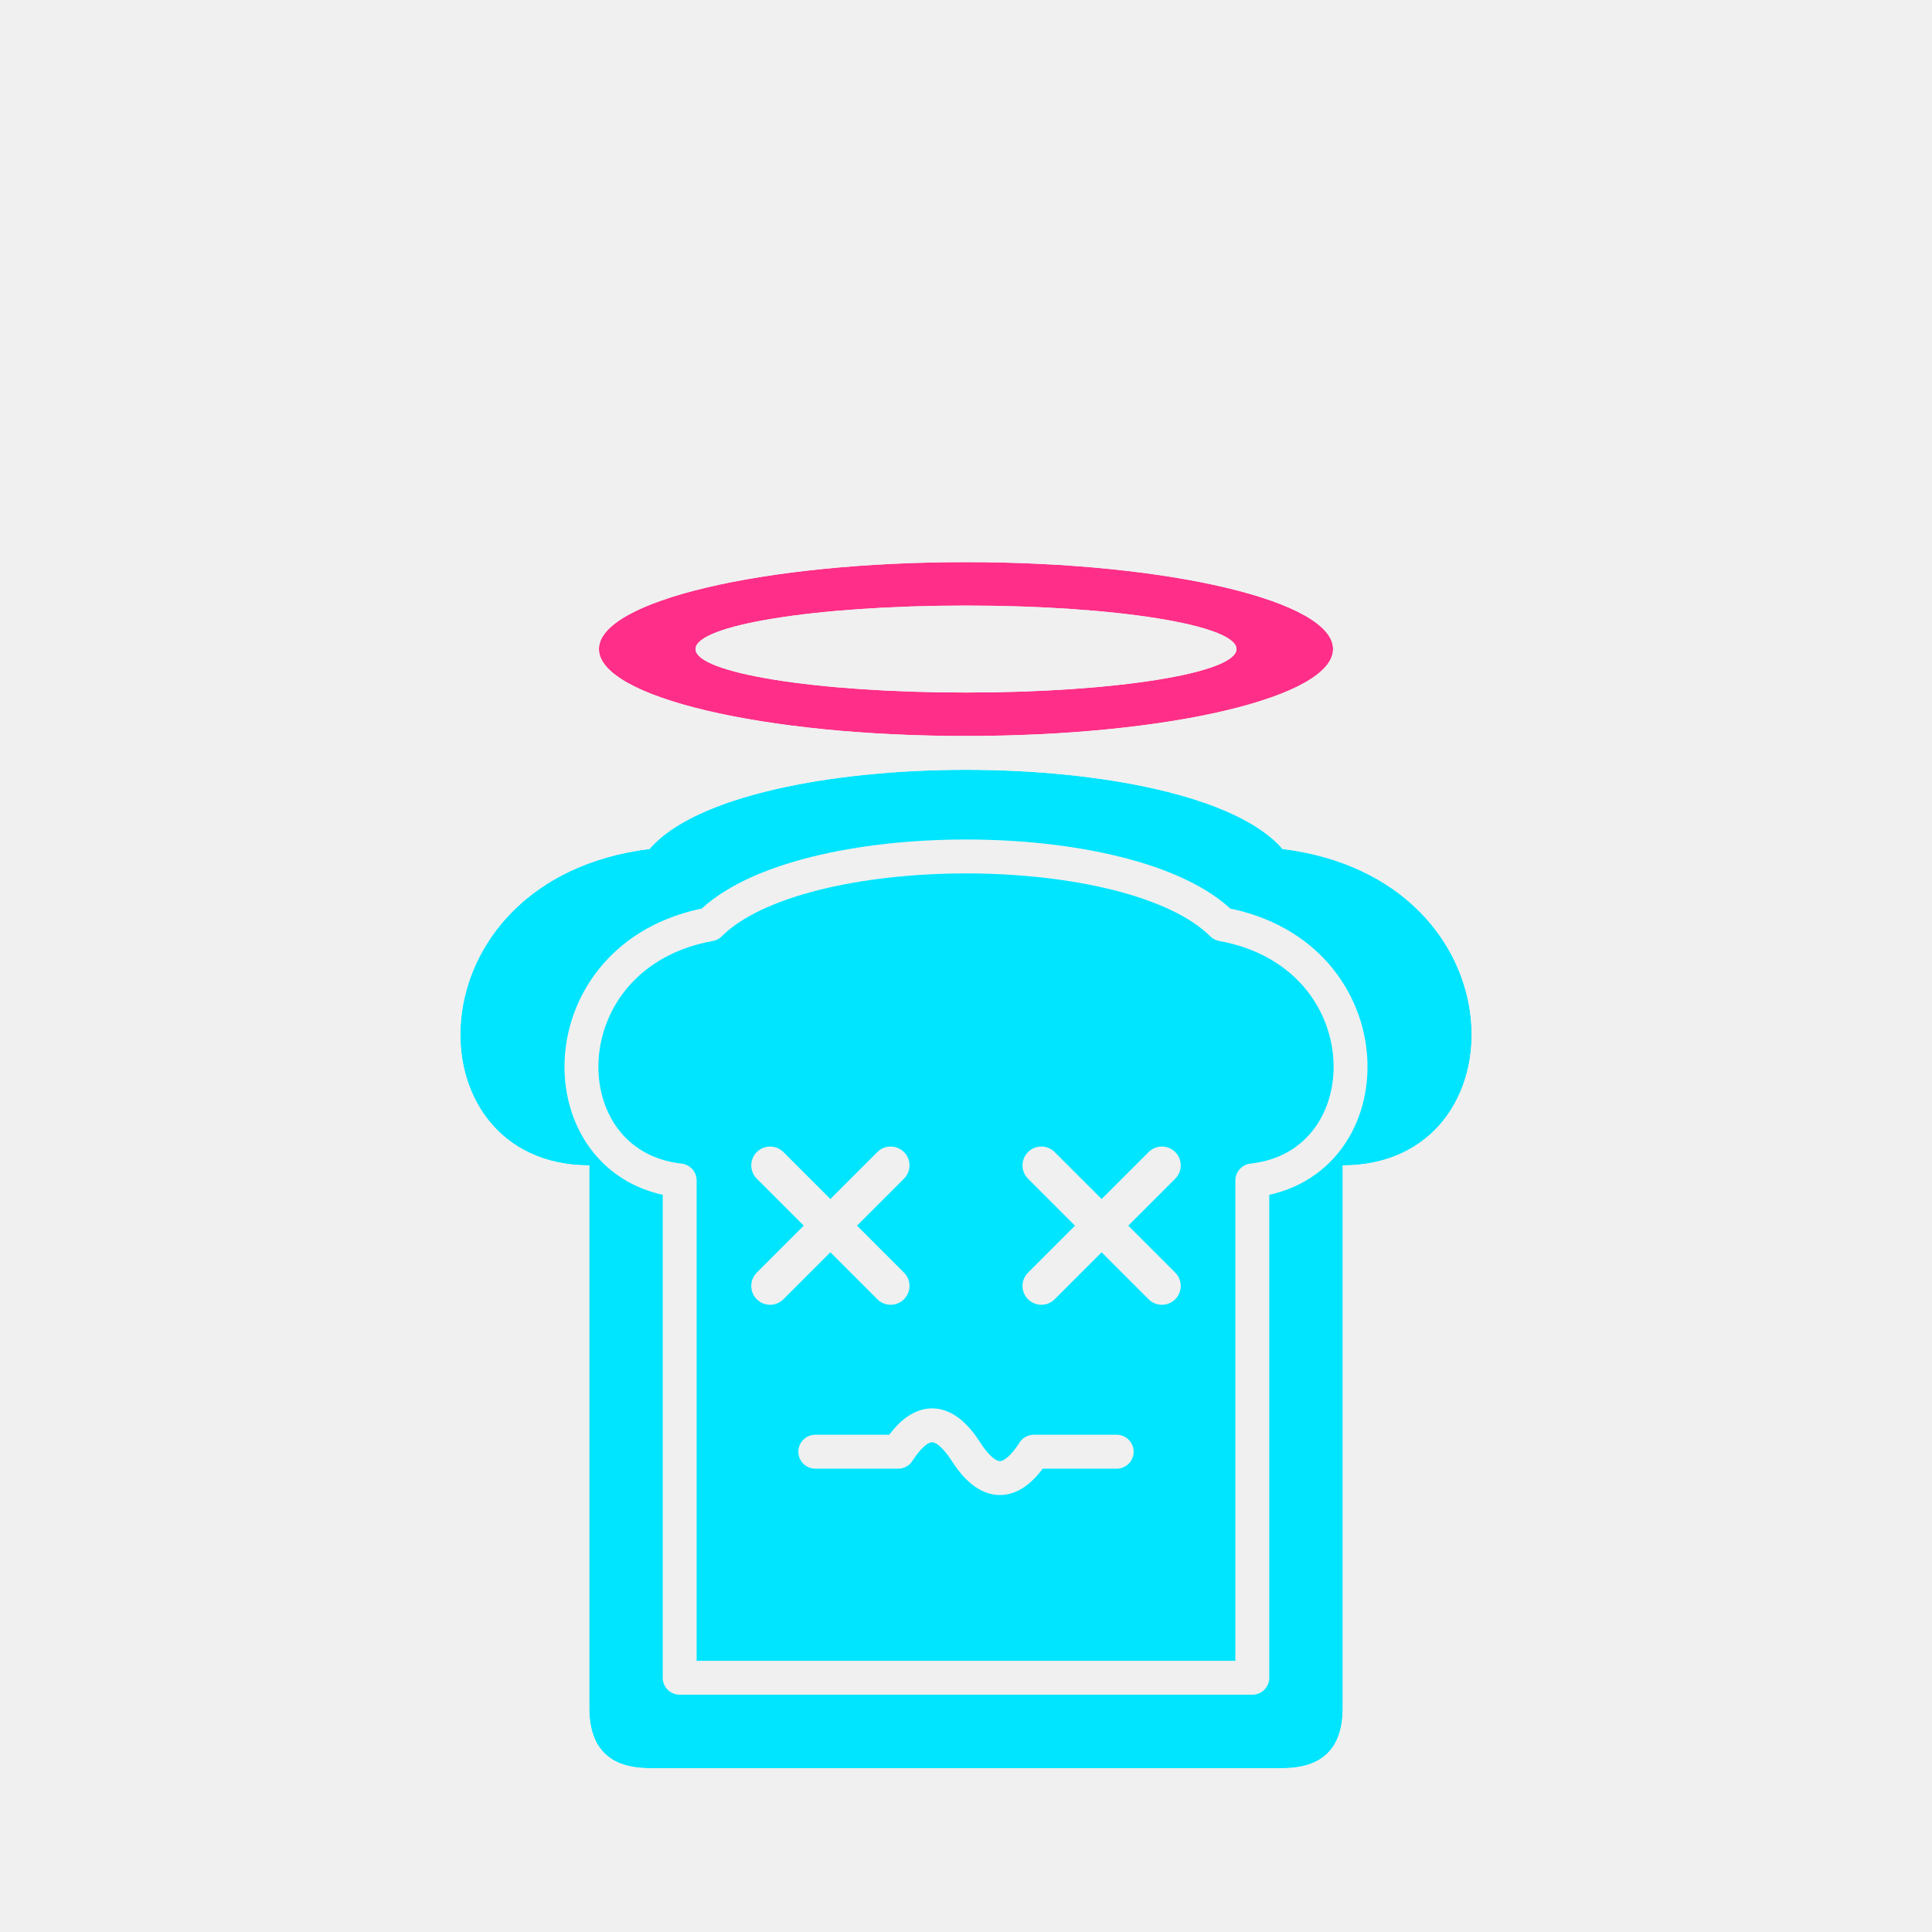
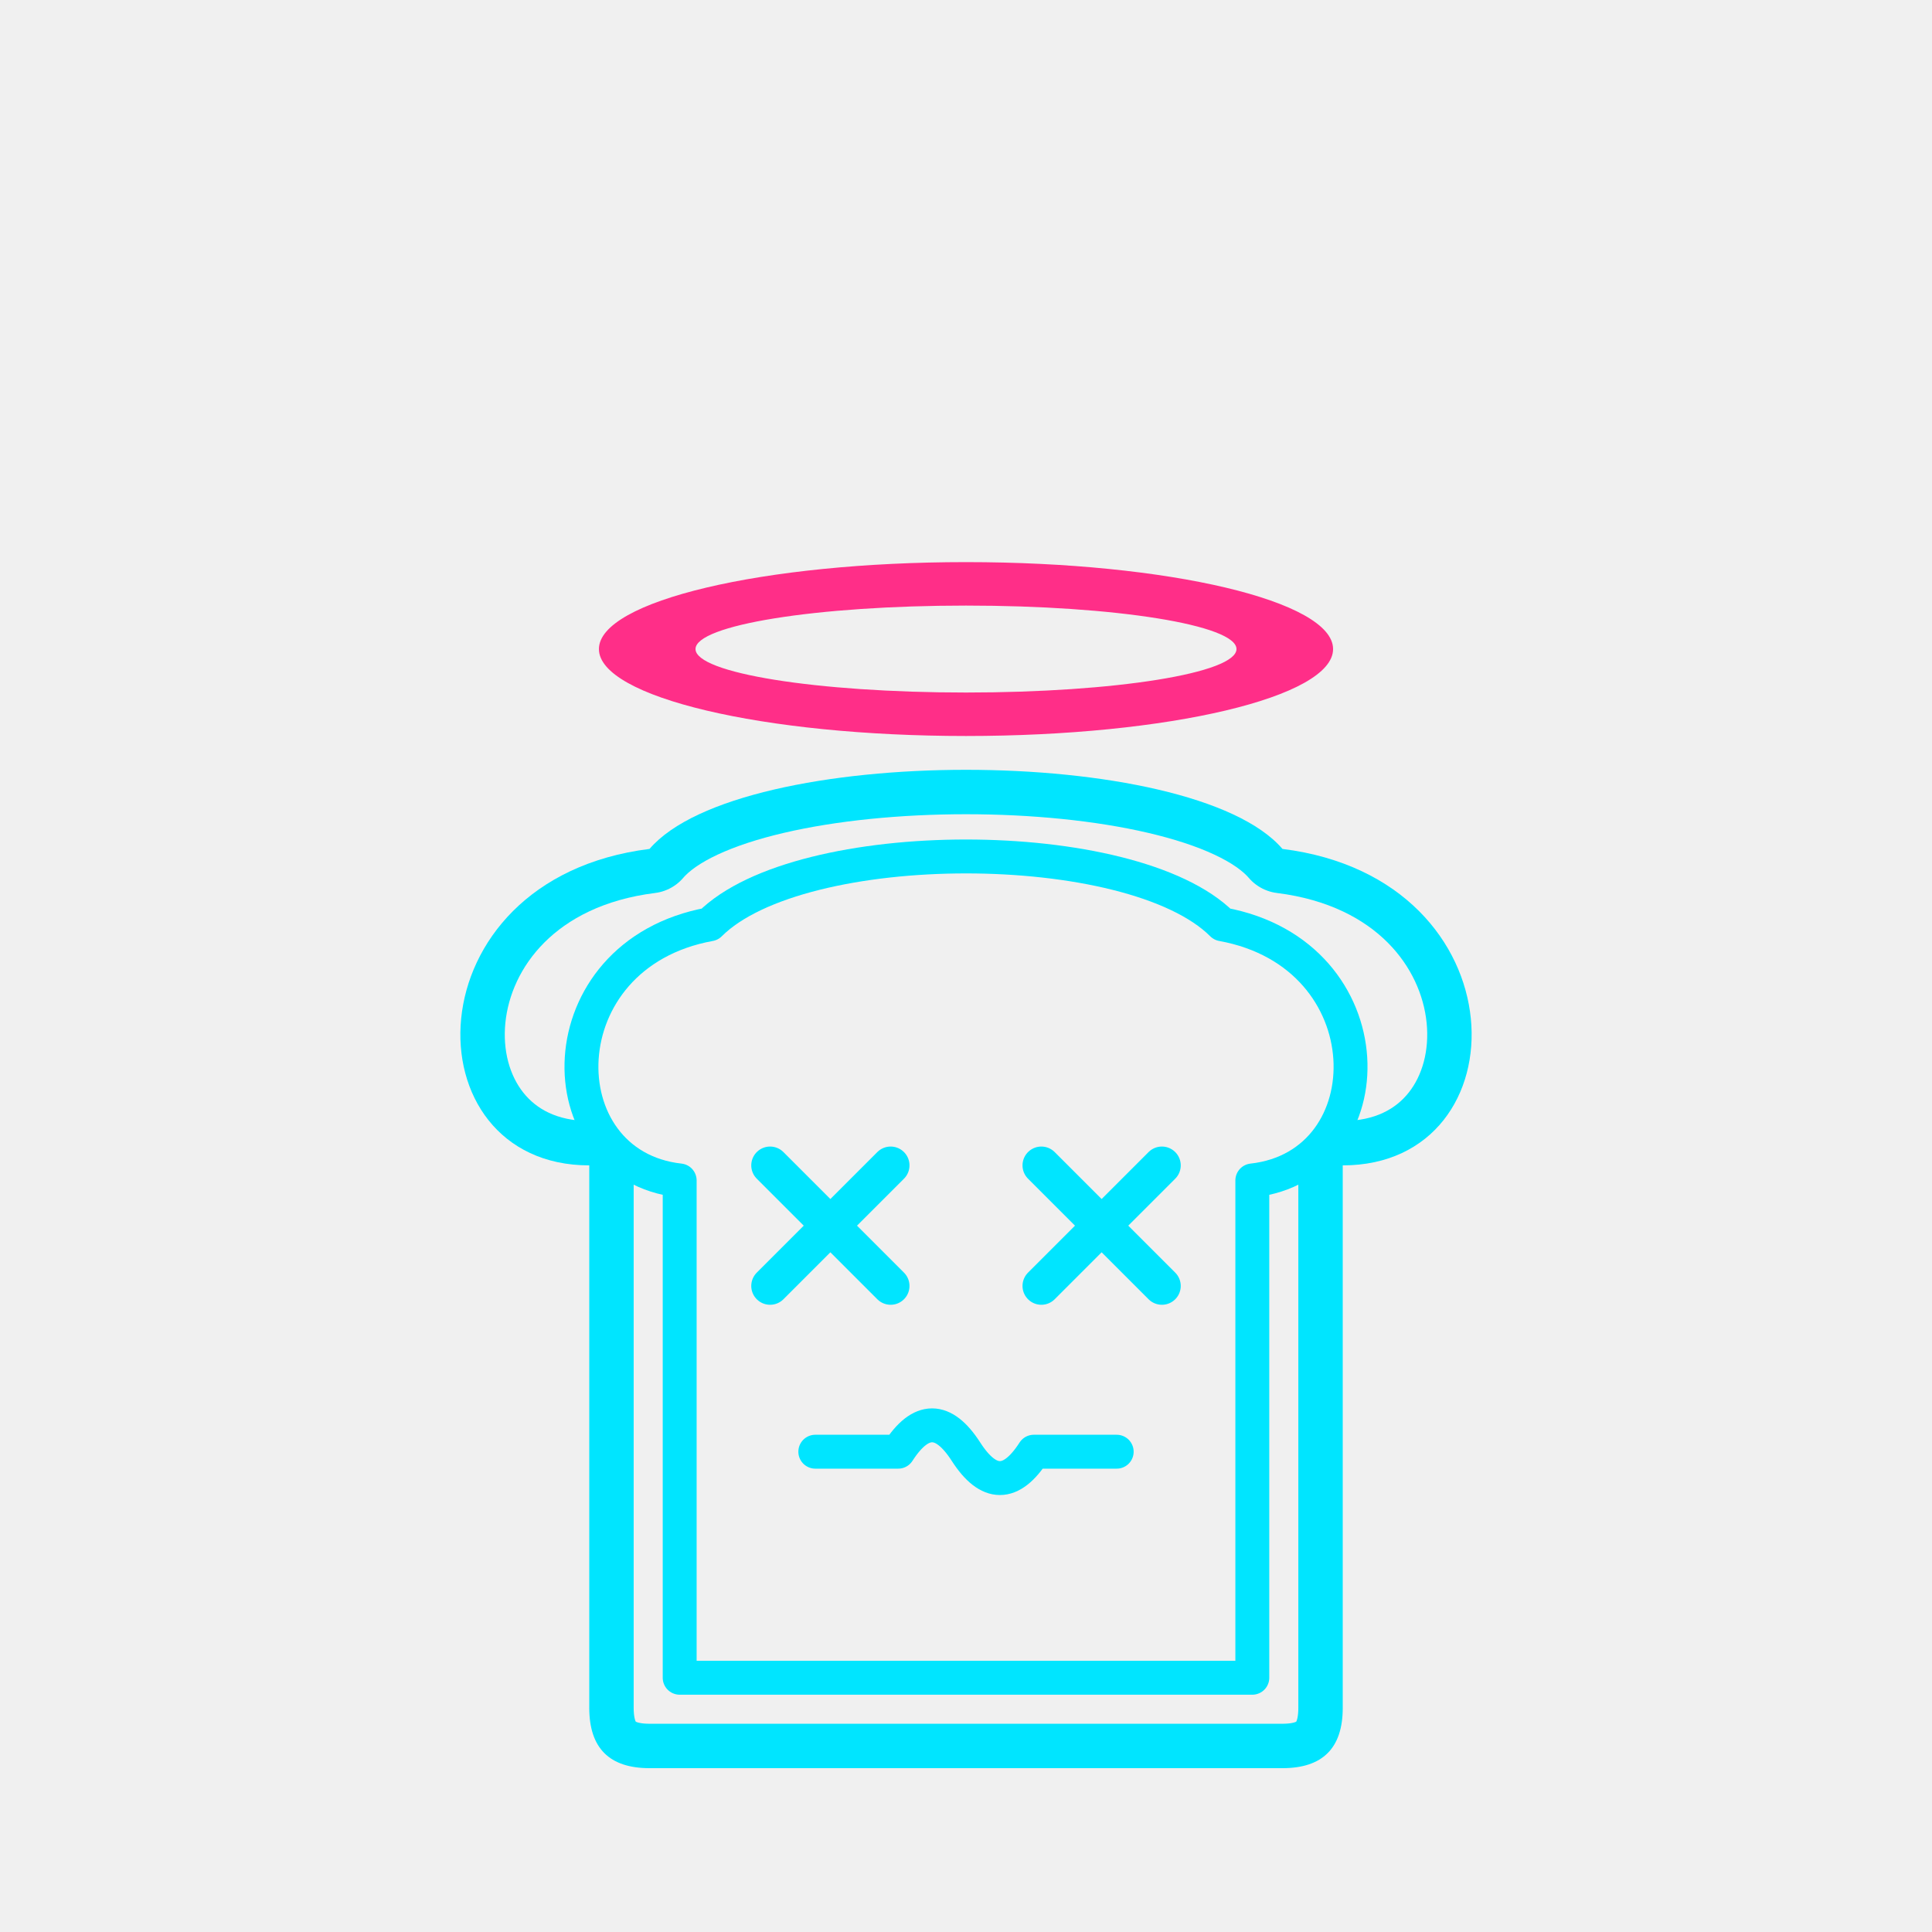
<svg xmlns="http://www.w3.org/2000/svg" viewBox="0 0 200 200" width="1000" height="1000">
-   <mask id="saint-riot-full" maskUnits="userSpaceOnUse" x="0" y="0" width="200" height="200">
-     <rect width="200" height="200" fill="#000" />
-     <g fill="#fff" stroke="none">
-       <g transform="translate(100,130) scale(0.78) translate(-100,-118)">
-         <path d="M50,106 C26,106 26,68 58,64 C70,50 130,50 142,64 C174,68 174,106 150,106 L150,178 Q150,186 142,186 L58,186 Q50,186 50,178 Z" />
-       </g>
-     </g>
-     <g transform="translate(100,130) scale(0.78) translate(-100,-118)">
-       <path d="M62,108 C44,106 44,78 66,74 C78,62 122,62 134,74 C156,78 156,106 138,108 L138,174 L62,174 Z" fill="none" stroke="#000" stroke-width="4.5" stroke-linejoin="round" />
-       <g transform="translate(4,-12)">
-         <path d="M70,118 L86,134 M86,118 L70,134" stroke="#000" stroke-width="5" stroke-linecap="round" />
-       </g>
-       <g transform="translate(-4,-12)">
-         <path d="M114,118 L130,134 M130,118 L114,134" stroke="#000" stroke-width="5" stroke-linecap="round" />
-       </g>
-       <g transform="translate(0,-7)">
-         <path d="M80,151 L91,151 Q95.5,144 100,151 Q104.5,158 109,151 L120,151" fill="none" stroke="#000" stroke-width="4.5" stroke-linecap="round" stroke-linejoin="round" />
-       </g>
-     </g>
-     <g fill="#fff" stroke="none">
-       <g transform="translate(0,1.23)">
-         <path fill-rule="evenodd" d="M62,65.96 A38,9 0 1 0 138,65.96 A38,9 0 1 0 62,65.96 Z M72,65.96 A28,4.5 0 1 0 128,65.96 A28,4.5 0 1 0 72,65.96 Z" />
-       </g>
-     </g>
-   </mask>
-   <mask id="saint-riot-p0" maskUnits="userSpaceOnUse" x="0" y="0" width="200" height="200">
-     <rect width="200" height="200" fill="#000" />
+   <mask id="saint-riot-c0" maskUnits="userSpaceOnUse" x="0" y="0" width="200" height="200">
    <g fill="#fff">
      <g transform="translate(100,130) scale(0.78) translate(-100,-118)">
        <path d="M50,106 C26,106 26,68 58,64 C70,50 130,50 142,64 C174,68 174,106 150,106 L150,178 Q150,186 142,186 L58,186 Q50,186 50,178 Z" />
      </g>
    </g>
-     <g fill="#000">
-       <g transform="translate(0,1.23)">
-         <path fill-rule="evenodd" d="M62,65.96 A38,9 0 1 0 138,65.96 A38,9 0 1 0 62,65.96 Z M72,65.96 A28,4.5 0 1 0 128,65.96 A28,4.5 0 1 0 72,65.96 Z" />
-       </g>
+   </mask>
+   <g mask="url(#saint-riot-c0)" fill="none" stroke="#00e5ff" stroke-width="11.79" stroke-linejoin="round">
+     <g transform="translate(100,130) scale(0.78) translate(-100,-118)">
+       <path d="M50,106 C26,106 26,68 58,64 C70,50 130,50 142,64 C174,68 174,106 150,106 L150,178 Q150,186 142,186 L58,186 Q50,186 50,178 Z" />
    </g>
-   </mask>
-   <mask id="saint-riot-p1" maskUnits="userSpaceOnUse" x="0" y="0" width="200" height="200">
-     <rect width="200" height="200" fill="#000" />
+   </g>
+   <g transform="translate(100,130) scale(0.78) translate(-100,-118)">
+     <path d="M62,108 C44,106 44,78 66,74 C78,62 122,62 134,74 C156,78 156,106 138,108 L138,174 L62,174 Z" fill="none" stroke="#00e5ff" stroke-width="4.5" stroke-linejoin="round" />
+     <g transform="translate(4,-12)">
+       <path d="M70,118 L86,134 M86,118 L70,134" stroke="#00e5ff" stroke-width="5" stroke-linecap="round" />
+     </g>
+     <g transform="translate(-4,-12)">
+       <path d="M114,118 L130,134 M130,118 L114,134" stroke="#00e5ff" stroke-width="5" stroke-linecap="round" />
+     </g>
+     <g transform="translate(0,-7)">
+       <path d="M80,151 L91,151 Q95.5,144 100,151 Q104.5,158 109,151 L120,151" fill="none" stroke="#00e5ff" stroke-width="4.5" stroke-linecap="round" stroke-linejoin="round" />
+     </g>
+   </g>
+   <mask id="saint-riot-c1" maskUnits="userSpaceOnUse" x="0" y="0" width="200" height="200">
    <g fill="#fff">
      <g transform="translate(0,1.23)">
        <path fill-rule="evenodd" d="M62,65.96 A38,9 0 1 0 138,65.96 A38,9 0 1 0 62,65.96 Z M72,65.96 A28,4.5 0 1 0 128,65.96 A28,4.5 0 1 0 72,65.96 Z" />
      </g>
    </g>
  </mask>
-   <g mask="url(#saint-riot-full)">
-     <rect width="200" height="200" fill="#00e5ff" mask="url(#saint-riot-p0)" />
-     <rect width="200" height="200" fill="#ff2e88" mask="url(#saint-riot-p1)" />
+   <g mask="url(#saint-riot-c1)" fill="none" stroke="#ff2e88" stroke-width="9.20" stroke-linejoin="round">
+     <g transform="translate(0,1.23)">
+       <path fill-rule="evenodd" d="M62,65.96 A38,9 0 1 0 138,65.96 A38,9 0 1 0 62,65.96 Z M72,65.96 A28,4.5 0 1 0 128,65.96 A28,4.5 0 1 0 72,65.96 Z" />
+     </g>
  </g>
</svg>
